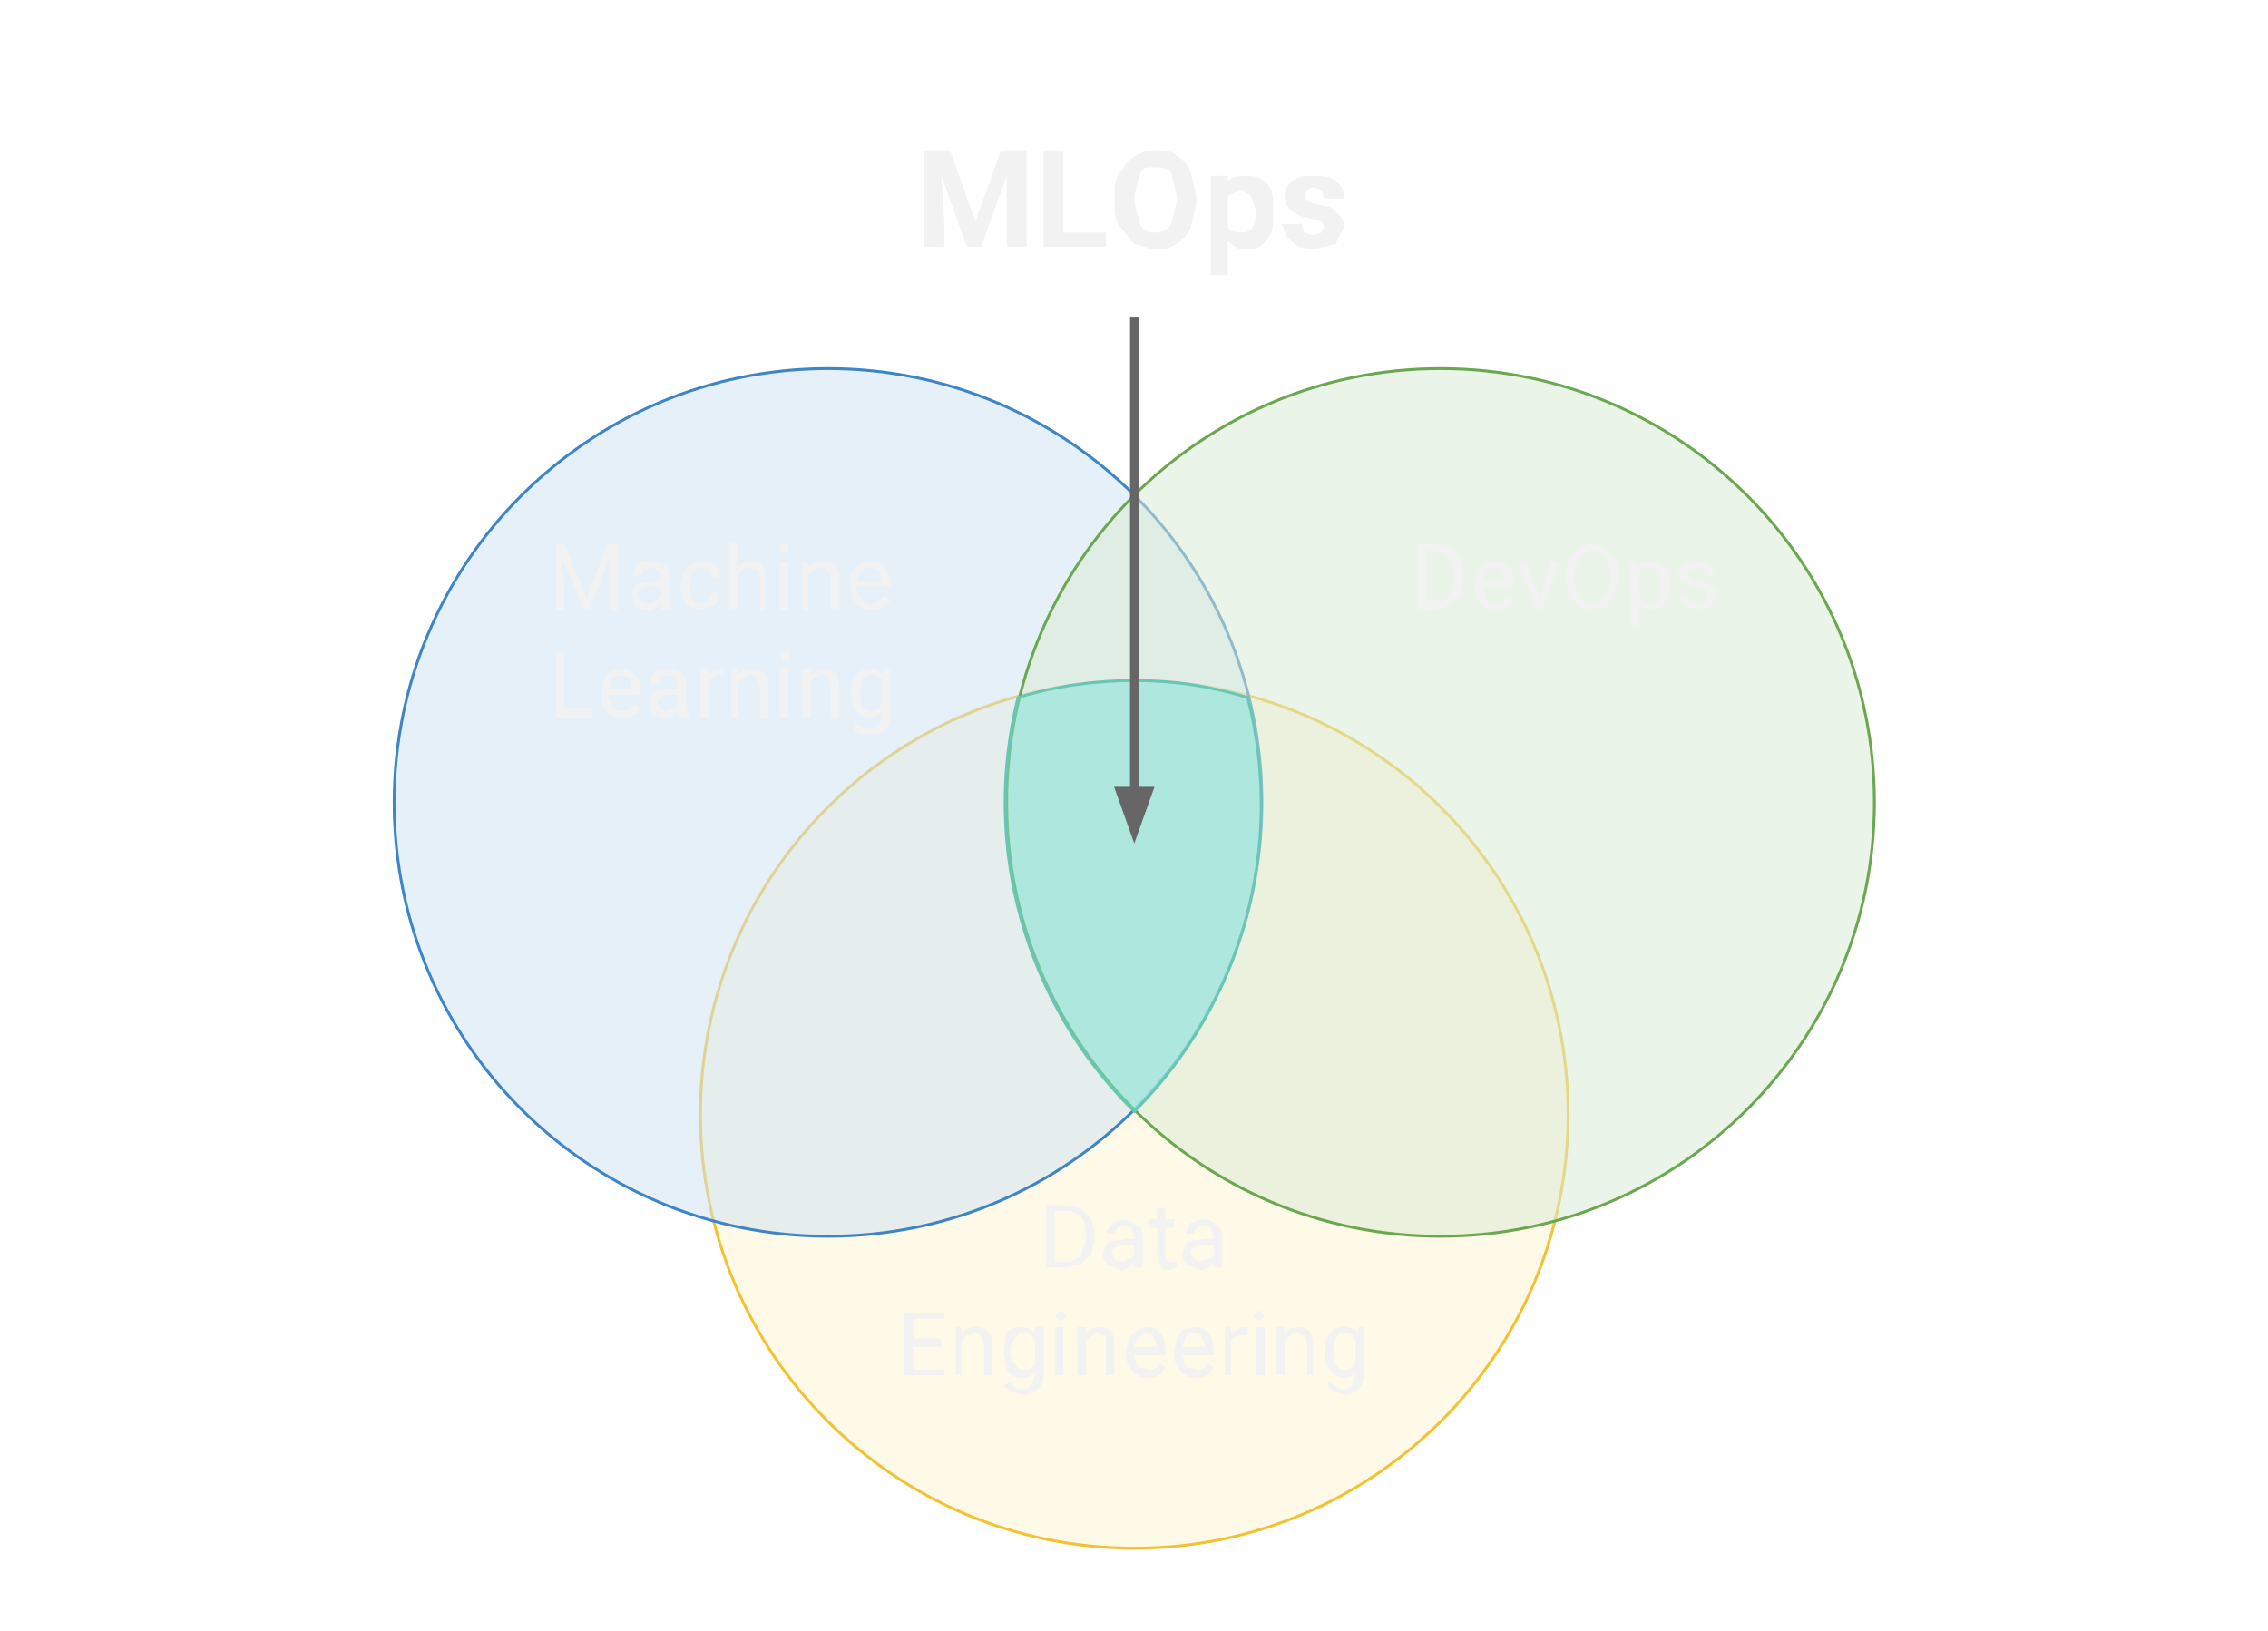
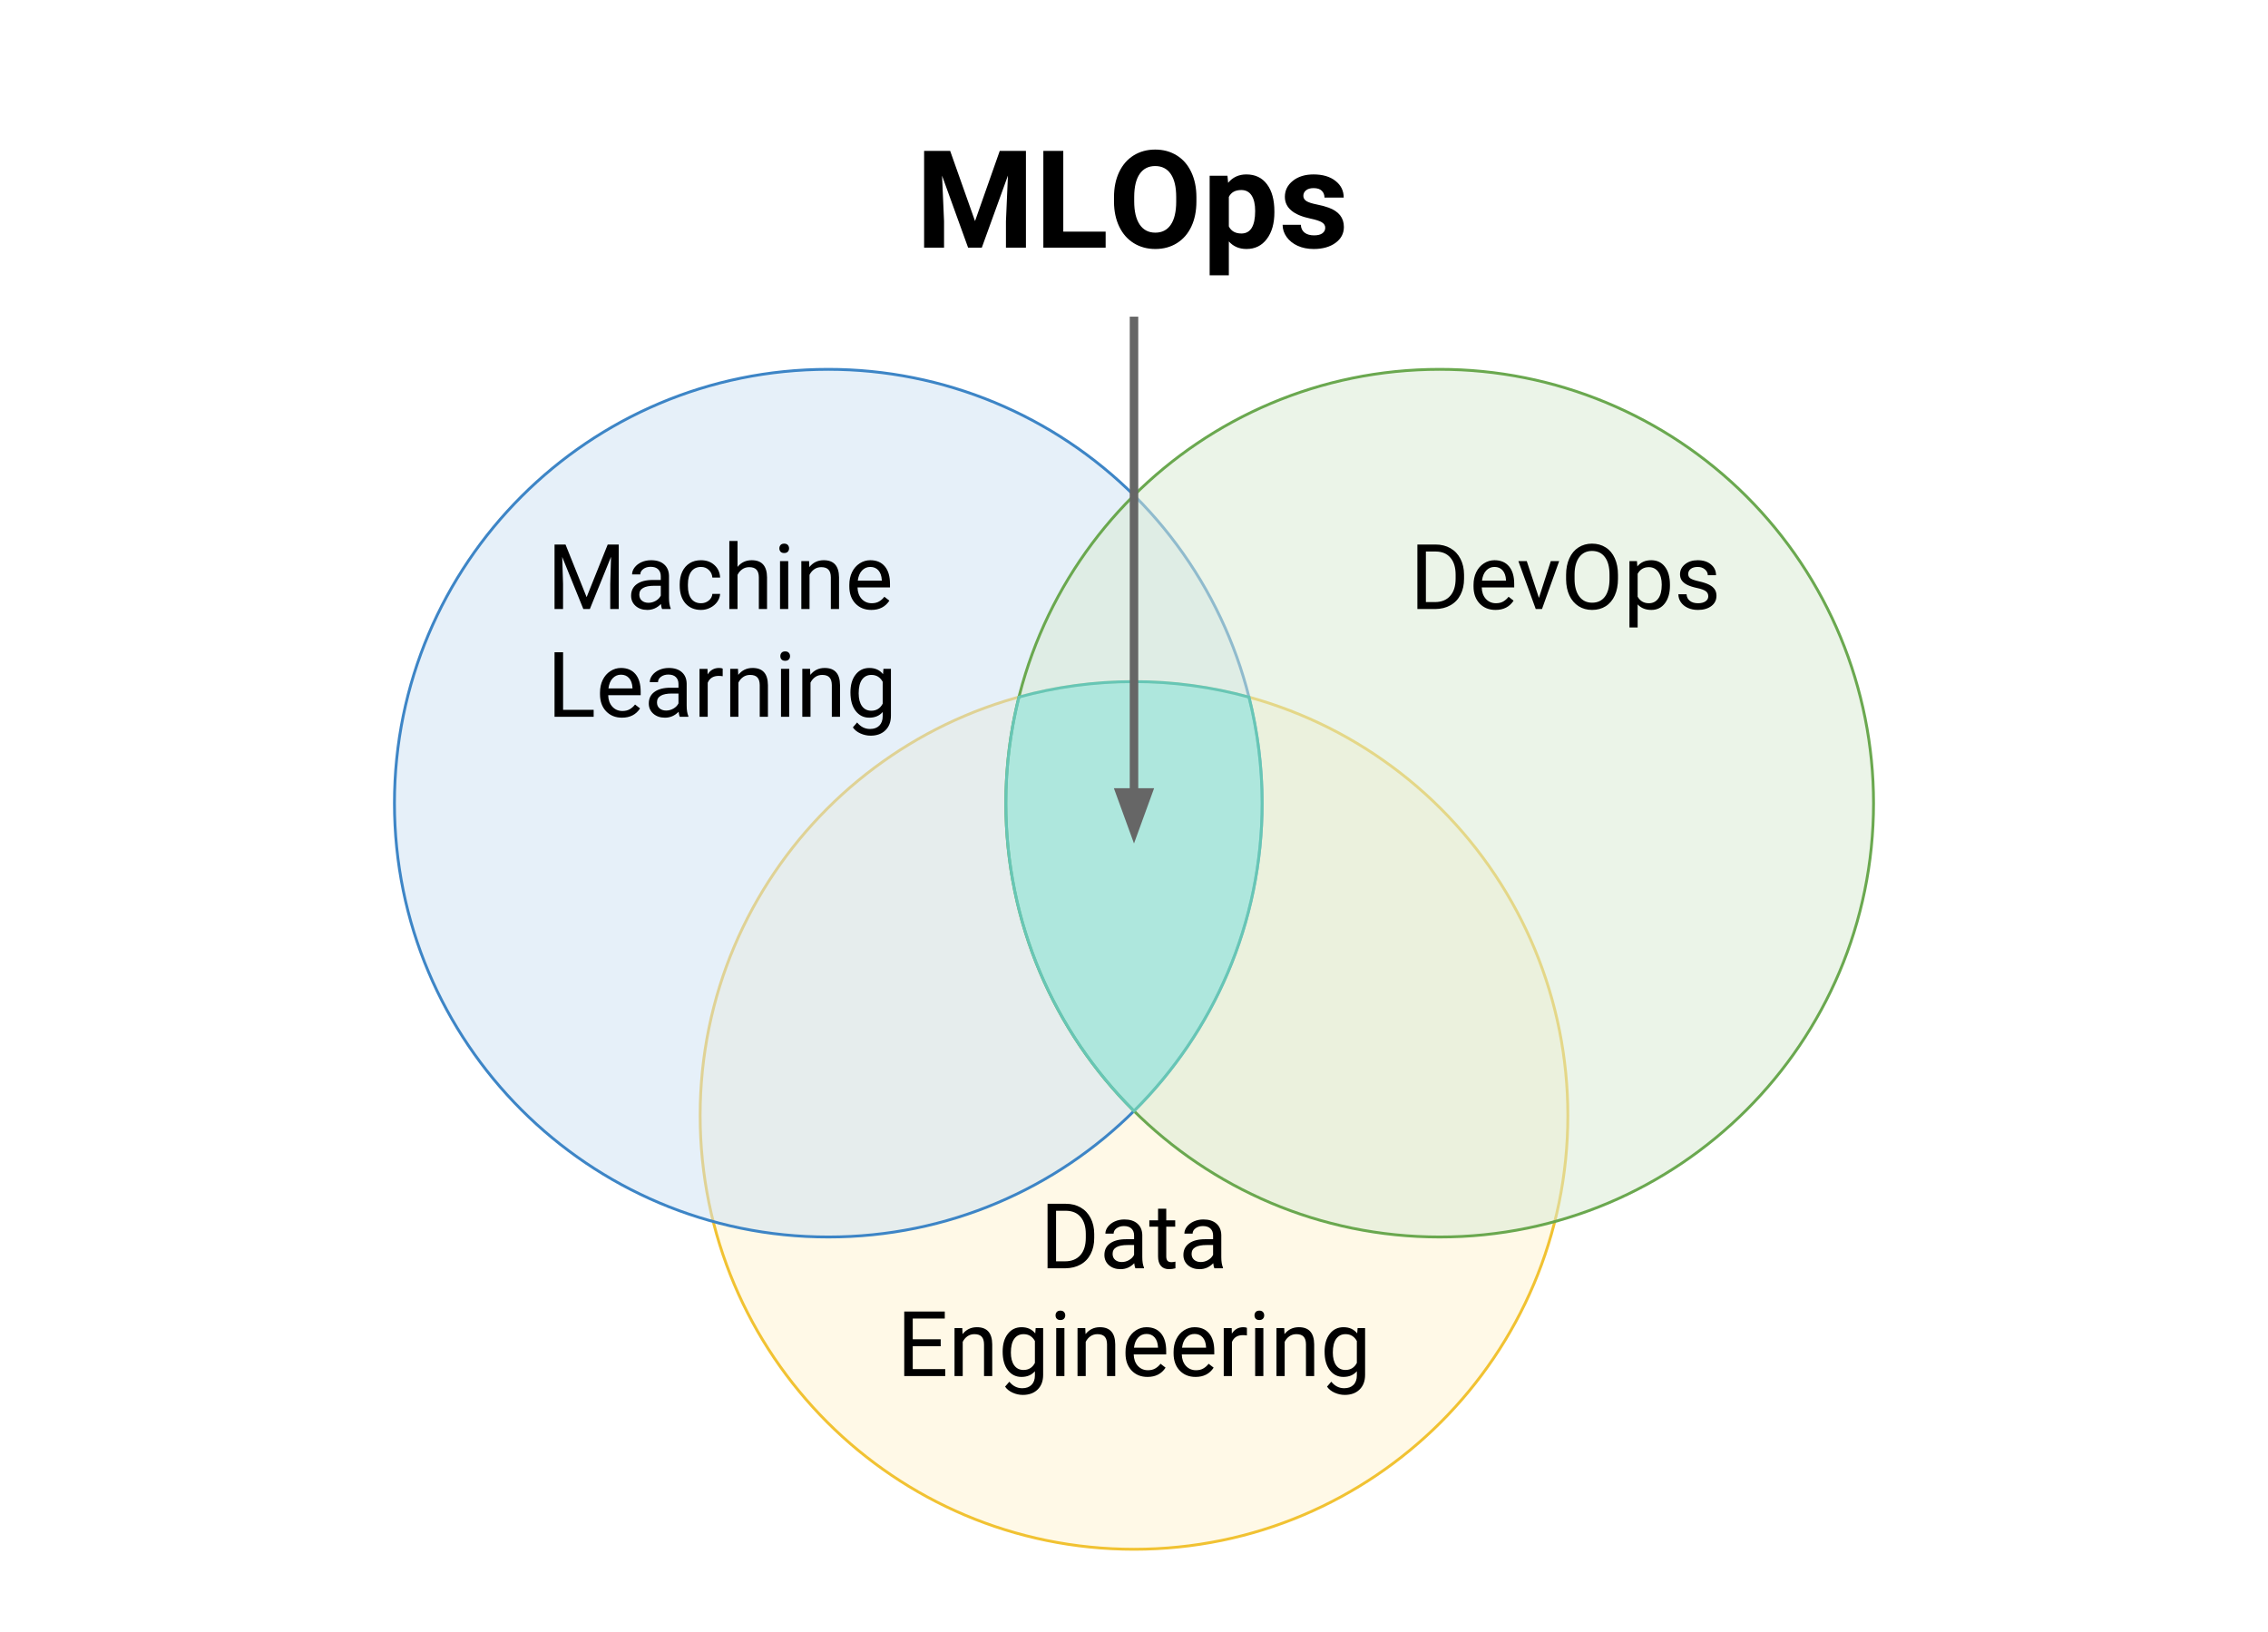
- <svg xmlns="http://www.w3.org/2000/svg" fill="none" stroke-linecap="square" stroke-miterlimit="10" viewBox="0 0 799.8 575.2">
-   <path fill="none" d="M0 0h800v575H0Z" style="fill:#000;fill-opacity:0;fill-rule:evenodd" />
-   <path d="M247 393a153 153 0 1 1 306 0 153 153 0 1 1-306 0z" style="fill:#fff2cc;fill-opacity:.475;fill-rule:evenodd" />
-   <path d="M247 393a153 153 0 1 1 306 0 153 153 0 1 1-306 0z" style="fill-rule:evenodd;stroke:#f1c232;stroke-width:1;stroke-linecap:butt;stroke-linejoin:round" />
-   <path d="M369 447v-22h7l5 1 4 4 1 5v2l-1 5-4 4-5 1zm3-20v18h4q3 0 5-2l2-6v-2q0-4-2-6t-5-2zm28 20v-2q-2 3-5 3l-4-2q-2-1-2-3 0-3 2-5l6-1h3v-1l-1-3-3-1-2 1-1 2h-3l1-2 2-2 4-1 4 2q2 1 2 4v11zm-4-2 2-1 2-1v-4h-2q-6 0-6 3l1 2 3 1zm15-19v4h3v3h-3v10l1 2h3v2l-3 1q-2 0-3-2l-1-3v-10h-3v-3h3v-4zm17 21v-2q-2 3-5 3l-4-2q-2-1-2-3 0-3 2-5l6-1h3v-1l-1-3-3-1-2 1-1 2h-3l1-2q0-2 2-2l3-1q3 0 5 2 2 1 2 4v11zm-5-2 3-1 2-1v-4h-2q-6 0-6 3l1 2 2 1zM332 475h-10v8h11v2h-14v-22h14v2h-11v7h10zm7-7v2q2-2 5-2 6 0 6 6v11h-3v-11l-1-3-2-1-3 1-2 2v12h-2v-17zm15 9 1-7q2-2 5-2t5 2v-2h3v17q0 3-2 5t-5 2l-4-1-3-2 2-2q2 3 4 3 3 0 4-2l1-3v-1q-2 2-5 2t-5-3l-1-6zm2 0q0 3 2 4 1 2 3 2 3 0 4-2v-8q-1-3-4-3-2 0-3 2-2 2-2 5zm19 8h-3v-17h3zm-3-21 1-1 1-1 1 1 1 1-1 1-1 1-1-1-1-1zm11 4v2q2-2 5-2 5 0 5 6v11h-3v-14l-3-1-2 1-2 2v12h-3v-17zm22 18q-4 0-6-3-2-2-2-6l1-5 3-3 3-1q4 0 5 2 2 2 2 6v2h-11l1 4 4 1h2l2-2 2 1q-2 4-6 4zm-1-16-3 2-1 3h8l-1-3q-1-2-3-2zm18 16q-4 0-6-3-2-2-2-6l1-5 2-3 4-1q4 0 5 2 2 2 2 6v2h-11l1 4 4 1h2l2-2 2 1q-2 4-6 4zm-1-16q-2 0-3 2l-1 3h8l-1-3q-1-2-3-2zm19 1h-2q-3 0-4 2v12h-2v-17h2v2l4-2h2zm6 14h-3v-17h3zm-4-21 1-1 1-1 1 1 1 1-1 1-1 1-1-1-1-1zm11 4v2q2-2 5-2 5 0 5 6v11h-2v-11l-1-3-3-1-2 1-2 2v12h-3v-17zm14 9q0-4 2-7 2-2 5-2t5 2v-2h2v17q0 3-2 5t-5 2l-3-1-3-2 1-2q2 3 5 3 2 0 3-2l1-3v-1q-1 2-4 2t-5-3q-2-2-2-6zm3 0 1 4q1 2 3 2 3 0 4-2v-8q-1-3-4-3-2 0-3 2l-1 5z" style="fill:#f2f2f2;fill-rule:nonzero" />
-   <path d="M139 283a153 153 0 1 1 306 0 153 153 0 1 1-306 0z" style="fill:#cfe2f3;fill-opacity:.514;fill-rule:evenodd" />
-   <path d="M139 283a153 153 0 1 1 306 0 153 153 0 1 1-306 0z" style="fill-rule:evenodd;stroke:#3d85c6;stroke-width:1;stroke-linecap:butt;stroke-linejoin:round" />
-   <path d="m199 192 8 19 7-19h4v23h-3v-19l-7 19h-2l-8-19 1 10v9h-3v-23zm34 23v-2q-2 2-5 2l-4-1-1-4q0-3 2-4l5-1h3v-2l-1-2-3-1-2 1-1 2h-3l1-3 2-2h4l4 1q2 1 2 4v8l1 4zm-4-2 2-1 2-2v-3h-2q-6 0-6 3l1 2 3 1zm18 0 3-1 1-3h3l-1 3q-1 2-3 2l-3 1q-3 0-5-2-2-3-2-7l1-4 2-3 4-1 5 1q2 2 2 5h-3l-1-3-3-1q-2 0-3 2l-1 4v1l1 4q1 2 3 2zm13-13q2-2 5-2 5 0 5 6v11h-2v-11l-1-3-3-1-2 1-2 2v12h-3v-24h3zm18 15h-3v-17h3zm-3-22v-1h3v3h-3v-2zm10 5v2q2-2 5-2 6 0 6 6v11h-3v-11l-1-3-2-1-3 1-2 2v12h-2v-17zm22 17q-3 0-5-2t-2-6v-5l3-3 4-1q3 0 5 2t2 6v1h-12q0 3 2 4 1 2 3 2l3-1 2-2 2 2q-2 3-7 3zm0-15-3 1-2 4h9l-1-4-3-1zM199 250h10v3h-13v-23h3zm20 3q-3 0-5-2t-2-6v-1l1-4 2-3 4-1q3 0 5 2t2 6v1h-12l2 4q1 2 3 2l3-1 2-2 2 2q-2 3-7 3zm0-15-3 1-1 4h8l-1-4-3-1zm21 15-1-2q-2 2-5 2l-4-1-1-4q0-3 2-4l5-1h3v-2l-1-2-2-1-3 1-1 2h-3l1-3 2-2h4l4 1q2 1 2 4v8l1 4zm-5-2 2-1 2-2v-3h-2q-5 0-5 3l1 2 2 1zm20-13h-2q-2 0-3 3v12h-3v-17h2l1 2q1-2 4-2h1zm5-2v2q2-2 5-2 6 0 6 6v11h-3v-11l-1-3-2-1-3 1-2 2v12h-2v-17zm18 17h-3v-17h3zm-3-22 1-1h2l1 1-1 2h-2l-1-2zm11 5v2q2-2 5-2 5 0 5 6v11h-3v-11l-1-3-2-1-3 1-1 2v12h-3v-17zm14 8q0-4 2-6t5-2q3 0 4 2l1-2h2v16q0 4-2 6l-5 1h-4l-2-2 1-2q2 2 5 2l3-1 1-3v-2q-1 2-4 2t-5-2q-2-3-2-7zm3 1 1 4q1 2 3 2 3 0 4-3v-8q-1-2-4-2-2 0-3 2l-1 5z" style="fill:#f2f2f2;fill-rule:nonzero" />
-   <path d="M355 283a153 153 0 1 1 306 0 153 153 0 1 1-306 0z" style="fill:#d9ead3;fill-opacity:.531;fill-rule:evenodd" />
-   <path d="M355 283a153 153 0 1 1 306 0 153 153 0 1 1-306 0z" style="fill-rule:evenodd;stroke:#6aa84f;stroke-width:1;stroke-linecap:butt;stroke-linejoin:round" />
-   <path d="M500 215v-23h6l6 1 3 4 1 6v1l-1 6-4 3q-2 2-5 2zm3-21v18h3q3 0 5-2t2-6v-1q0-4-2-6-1-2-5-3zm24 21q-3 0-5-2t-2-6v-1l1-4 2-3 4-1q3 0 5 2t2 6v1h-11l1 4q1 2 4 2l2-1 2-2 2 2q-2 3-7 3zm0-15-3 1-1 4h8l-1-4-3-1zm16 11 4-13h3l-6 17h-2l-7-17h3zm28-7-2 6-3 4-5 1-4-1-4-4-1-6v-1l1-6 4-4 4-1 5 1 3 4q2 2 2 6zm-3-1q0-4-2-7-2-2-5-2l-4 2-2 6v2q0 4 2 6 2 3 4 3 3 0 5-3 2-2 2-6zm21 4-2 6q-2 2-5 2t-4-2v8h-3v-23h2v2q2-2 5-2t5 2q2 2 2 6zm-3-1-1-4q-1-2-4-2-2 0-3 2v8q1 3 3 3 3 0 4-2l1-5zm16 4v-2l-4-1-3-1-2-1-1-2q0-3 2-4l5-1 4 1 2 4h-3l-1-2-2-1-3 1-1 1 1 2 3 1 4 1 2 2v2l-2 4-4 1-4-1-2-2-1-2h3l1 2 3 1 2-1 1-2z" style="fill:#f2f2f2;fill-rule:nonzero" />
-   <path fill="none" d="M215 29h370v83H215Z" style="fill:#000;fill-opacity:0;fill-rule:evenodd" />
-   <path d="m335 53 9 25 9-25h9v34h-7V62l-9 25h-5l-9-25 1 16v9h-7V53zm40 29h15v5h-22V53h7zm47-11-2 9a13 13 0 0 1-13 8l-7-2-5-6c-2-3-2-5-2-9v-1c0-4 0-7 2-9a14 14 0 0 1 12-8c3 0 6 0 8 2 2 1 4 3 5 6l2 9zm-7-2-2-8c-1-2-3-2-6-2-2 0-4 0-5 2l-2 8v2l2 8c1 2 3 3 5 3 3 0 5-1 6-3l2-8zm34 6c0 4 0 7-2 9-2 3-4 4-7 4s-5-1-7-3v12h-6V62h6v2c2-2 4-2 7-2s5 1 7 3 2 5 2 10zm-6-1-2-5-3-2-5 2v11c1 2 3 2 5 2 3 0 5-2 5-8zm24 6-1-2-4-1c-6-1-9-4-9-8 0-2 1-4 3-5 2-2 4-2 7-2s6 0 8 2c2 1 3 3 3 6h-7l-1-3-3-1-2 1-1 2 1 2 3 1 5 1c3 2 5 4 5 7l-3 6-8 2-5-1-4-3-2-5h7l1 3 3 1 3-1 1-2z" style="fill:#f2f2f2;fill-rule:nonzero" />
-   <path fill="none" d="M400 112v185" style="fill:#000;fill-opacity:0;fill-rule:evenodd" />
-   <path d="M400 240c-14 0-28 2-41 6a153 153 0 0 0 41 146 153 153 0 0 0 40-146c-13-4-26-6-40-6z" style="fill:#79e1d9;fill-opacity:.475;fill-rule:evenodd;stroke:#67c6b5;stroke-opacity:1" />
-   <path d="M400 112v167" style="fill-rule:evenodd;stroke:#666;stroke-width:3;stroke-linecap:butt;stroke-linejoin:round" />
-   <path d="m395 279 5 14 5-14z" style="fill:#666;fill-rule:evenodd;stroke:#666;stroke-width:3;stroke-linecap:butt" />
+ <svg xmlns="http://www.w3.org/2000/svg" version="1.1" viewBox="0.0 0.0 799.79 575.213" fill="none" stroke="none" stroke-linecap="square" stroke-miterlimit="10" id="svg4613">
+   <defs id="defs4617" />
+   <clipPath id="p.0">
+     <path d="m0 0l799.79 0l0 575.213l-799.79 0l0 -575.213z" clip-rule="nonzero" id="path4572" />
+   </clipPath>
+   <path style="fill:#000000;fill-opacity:0;fill-rule:evenodd" id="path4575" d="M 0,0 H 799.79 V 575.213 H 0 Z" />
+   <path style="fill:#fff2cc;fill-opacity:0.475;fill-rule:evenodd" id="path4579" d="m 246.903,393.361 v 0 c 0,-84.495 68.497,-152.992 152.992,-152.992 v 0 c 40.576,0 79.49,16.119 108.182,44.81 28.692,28.692 44.81,67.606 44.81,108.182 v 0 c 0,84.495 -68.497,152.992 -152.992,152.992 v 0 c -84.495,0 -152.992,-68.497 -152.992,-152.992 z" />
+   <path style="fill-rule:evenodd;stroke:#f1c232;stroke-width:1;stroke-linecap:butt;stroke-linejoin:round" id="path4581" d="m 246.903,393.361 v 0 c 0,-84.495 68.497,-152.992 152.992,-152.992 v 0 c 40.576,0 79.49,16.119 108.182,44.81 28.692,28.692 44.81,67.606 44.81,108.182 v 0 c 0,84.495 -68.497,152.992 -152.992,152.992 v 0 c -84.495,0 -152.992,-68.497 -152.992,-152.992 z" />
+   <path style="fill:#000000;fill-rule:nonzero" id="path4583" d="m 369.411,447.263 v -22.75 h 6.422 q 2.969,0 5.25,1.312 2.281,1.312 3.516,3.734 1.25,2.422 1.266,5.562 v 1.453 q 0,3.219 -1.25,5.641 -1.234,2.422 -3.547,3.719 -2.297,1.297 -5.359,1.328 z m 3,-20.281 v 17.828 h 3.156 q 3.469,0 5.391,-2.156 1.938,-2.156 1.938,-6.141 v -1.328 q 0,-3.875 -1.828,-6.016 -1.812,-2.156 -5.156,-2.188 z m 27.969,20.281 q -0.25,-0.5 -0.406,-1.781 -2.016,2.094 -4.812,2.094 -2.5,0 -4.109,-1.406 -1.594,-1.422 -1.594,-3.594 0,-2.641 2,-4.094 2.016,-1.469 5.656,-1.469 h 2.812 v -1.328 q 0,-1.516 -0.906,-2.406 -0.906,-0.906 -2.672,-0.906 -1.547,0 -2.594,0.781 -1.047,0.781 -1.047,1.891 h -2.906 q 0,-1.266 0.891,-2.438 0.906,-1.188 2.438,-1.875 1.547,-0.688 3.391,-0.688 2.922,0 4.578,1.469 1.656,1.453 1.719,4.016 v 7.781 q 0,2.328 0.594,3.703 v 0.25 z m -4.797,-2.203 q 1.359,0 2.578,-0.703 1.219,-0.703 1.766,-1.828 v -3.469 h -2.266 q -5.312,0 -5.312,3.109 0,1.359 0.906,2.125 0.906,0.766 2.328,0.766 z m 15.688,-18.797 v 4.094 h 3.156 v 2.234 h -3.156 v 10.484 q 0,1.016 0.422,1.531 0.422,0.5 1.438,0.5 0.5,0 1.375,-0.188 v 2.344 q -1.141,0.312 -2.219,0.312 -1.938,0 -2.922,-1.172 -0.984,-1.172 -0.984,-3.328 v -10.484 h -3.078 v -2.234 h 3.078 v -4.094 z m 16.969,21 q -0.25,-0.5 -0.406,-1.781 -2.016,2.094 -4.812,2.094 -2.5,0 -4.109,-1.406 -1.594,-1.422 -1.594,-3.594 0,-2.641 2,-4.094 2.016,-1.469 5.656,-1.469 h 2.812 v -1.328 q 0,-1.516 -0.906,-2.406 -0.906,-0.906 -2.672,-0.906 -1.547,0 -2.594,0.781 -1.047,0.781 -1.047,1.891 h -2.906 q 0,-1.266 0.891,-2.438 0.906,-1.188 2.438,-1.875 1.547,-0.688 3.391,-0.688 2.922,0 4.578,1.469 1.656,1.453 1.719,4.016 v 7.781 q 0,2.328 0.594,3.703 v 0.25 z m -4.797,-2.203 q 1.359,0 2.578,-0.703 1.219,-0.703 1.766,-1.828 v -3.469 h -2.266 q -5.312,0 -5.312,3.109 0,1.359 0.906,2.125 0.906,0.766 2.328,0.766 z" />
+   <path style="fill:#000000;fill-rule:nonzero" id="path4585" d="m 331.731,474.747 h -9.859 v 8.062 h 11.453 v 2.453 h -14.453 v -22.75 h 14.297 v 2.469 h -11.297 v 7.312 h 9.859 z m 7.609,-6.391 0.094,2.125 q 1.938,-2.438 5.062,-2.438 5.359,0 5.406,6.047 v 11.172 h -2.891 v -11.188 q -0.016,-1.828 -0.844,-2.703 -0.812,-0.875 -2.547,-0.875 -1.406,0 -2.469,0.75 -1.062,0.75 -1.656,1.969 v 12.047 h -2.891 v -16.906 z m 14.234,8.312 q 0,-3.953 1.828,-6.281 1.828,-2.344 4.844,-2.344 3.094,0 4.828,2.188 l 0.141,-1.875 h 2.641 v 16.5 q 0,3.281 -1.953,5.172 -1.938,1.891 -5.219,1.891 -1.828,0 -3.578,-0.781 -1.75,-0.781 -2.672,-2.141 l 1.5,-1.734 q 1.859,2.297 4.547,2.297 2.109,0 3.281,-1.188 1.188,-1.188 1.188,-3.344 v -1.453 q -1.734,2 -4.734,2 -2.969,0 -4.812,-2.391 -1.828,-2.391 -1.828,-6.516 z m 2.906,0.328 q 0,2.859 1.172,4.5 1.172,1.625 3.281,1.625 2.734,0 4.016,-2.484 v -7.719 q -1.328,-2.422 -3.984,-2.422 -2.109,0 -3.297,1.641 -1.188,1.641 -1.188,4.859 z m 18.875,8.266 h -2.891 v -16.906 h 2.891 z m -3.125,-21.391 q 0,-0.703 0.422,-1.188 0.438,-0.484 1.281,-0.484 0.844,0 1.281,0.484 0.438,0.484 0.438,1.188 0,0.703 -0.438,1.172 -0.438,0.469 -1.281,0.469 -0.844,0 -1.281,-0.469 -0.422,-0.469 -0.422,-1.172 z m 10.484,4.484 0.094,2.125 q 1.938,-2.438 5.062,-2.438 5.359,0 5.406,6.047 v 11.172 h -2.891 v -11.188 q -0.016,-1.828 -0.844,-2.703 -0.812,-0.875 -2.547,-0.875 -1.406,0 -2.469,0.75 -1.062,0.75 -1.656,1.969 v 12.047 h -2.891 v -16.906 z m 21.938,17.219 q -3.438,0 -5.594,-2.25 -2.156,-2.266 -2.156,-6.047 v -0.531 q 0,-2.516 0.953,-4.484 0.969,-1.984 2.688,-3.094 1.734,-1.125 3.75,-1.125 3.297,0 5.125,2.172 1.828,2.172 1.828,6.219 v 1.203 h -11.453 q 0.062,2.5 1.453,4.047 1.406,1.531 3.562,1.531 1.531,0 2.594,-0.625 1.062,-0.625 1.859,-1.656 l 1.766,1.375 q -2.125,3.266 -6.375,3.266 z m -0.359,-15.156 q -1.75,0 -2.938,1.281 -1.188,1.266 -1.469,3.562 h 8.469 v -0.219 q -0.125,-2.203 -1.188,-3.406 -1.062,-1.219 -2.875,-1.219 z m 17.312,15.156 q -3.438,0 -5.594,-2.25 -2.156,-2.266 -2.156,-6.047 v -0.531 q 0,-2.516 0.953,-4.484 0.969,-1.984 2.688,-3.094 1.734,-1.125 3.75,-1.125 3.297,0 5.125,2.172 1.828,2.172 1.828,6.219 v 1.203 h -11.453 q 0.062,2.5 1.453,4.047 1.406,1.531 3.562,1.531 1.531,0 2.594,-0.625 1.062,-0.625 1.859,-1.656 l 1.766,1.375 q -2.125,3.266 -6.375,3.266 z m -0.359,-15.156 q -1.75,0 -2.938,1.281 -1.188,1.266 -1.469,3.562 h 8.469 v -0.219 q -0.125,-2.203 -1.188,-3.406 -1.062,-1.219 -2.875,-1.219 z m 18.469,0.531 q -0.656,-0.109 -1.422,-0.109 -2.844,0 -3.859,2.422 v 12 h -2.891 v -16.906 h 2.812 l 0.047,1.953 q 1.422,-2.266 4.031,-2.266 0.844,0 1.281,0.219 z m 5.797,14.312 h -2.891 v -16.906 h 2.891 z m -3.125,-21.391 q 0,-0.703 0.422,-1.188 0.438,-0.484 1.281,-0.484 0.844,0 1.281,0.484 0.438,0.484 0.438,1.188 0,0.703 -0.438,1.172 -0.438,0.469 -1.281,0.469 -0.844,0 -1.281,-0.469 -0.422,-0.469 -0.422,-1.172 z m 10.484,4.484 0.094,2.125 q 1.938,-2.438 5.062,-2.438 5.359,0 5.406,6.047 v 11.172 h -2.891 v -11.188 q -0.016,-1.828 -0.844,-2.703 -0.812,-0.875 -2.547,-0.875 -1.406,0 -2.469,0.75 -1.062,0.75 -1.656,1.969 v 12.047 h -2.891 v -16.906 z m 14.234,8.312 q 0,-3.953 1.828,-6.281 1.828,-2.344 4.844,-2.344 3.094,0 4.828,2.188 l 0.141,-1.875 h 2.641 v 16.5 q 0,3.281 -1.953,5.172 -1.938,1.891 -5.219,1.891 -1.828,0 -3.578,-0.781 -1.75,-0.781 -2.672,-2.141 l 1.5,-1.734 q 1.859,2.297 4.547,2.297 2.109,0 3.281,-1.188 1.188,-1.188 1.188,-3.344 v -1.453 q -1.734,2 -4.734,2 -2.969,0 -4.812,-2.391 -1.828,-2.391 -1.828,-6.516 z m 2.906,0.328 q 0,2.859 1.172,4.5 1.172,1.625 3.281,1.625 2.734,0 4.016,-2.484 v -7.719 q -1.328,-2.422 -3.984,-2.422 -2.109,0 -3.297,1.641 -1.188,1.641 -1.188,4.859 z" />
+   <path style="fill:#cfe2f3;fill-opacity:0.514;fill-rule:evenodd" id="path4587" d="m 139.102,283.24 v 0 c 0,-84.495 68.497,-152.992 152.992,-152.992 v 0 c 40.576,0 79.49,16.119 108.182,44.81 28.692,28.692 44.81,67.606 44.81,108.182 v 0 c 0,84.495 -68.497,152.992 -152.992,152.992 v 0 c -84.495,0 -152.992,-68.497 -152.992,-152.992 z" />
+   <path style="fill-rule:evenodd;stroke:#3d85c6;stroke-width:1;stroke-linecap:butt;stroke-linejoin:round" id="path4589" d="m 139.102,283.24 v 0 c 0,-84.495 68.497,-152.992 152.992,-152.992 v 0 c 40.576,0 79.49,16.119 108.182,44.81 28.692,28.692 44.81,67.606 44.81,108.182 v 0 c 0,84.495 -68.497,152.992 -152.992,152.992 v 0 c -84.495,0 -152.992,-68.497 -152.992,-152.992 z" />
+   <path style="fill:#000000;fill-rule:nonzero" id="path4591" d="m 199.428,192.028 7.438,18.562 7.438,-18.562 h 3.891 v 22.75 h -3 V 205.919 l 0.281,-9.562 -7.469,18.422 h -2.297 l -7.453,-18.375 0.297,9.516 v 8.859 h -3 v -22.75 z m 34.047,22.75 q -0.25,-0.5 -0.406,-1.781 -2.016,2.094 -4.812,2.094 -2.5,0 -4.109,-1.406 -1.594,-1.422 -1.594,-3.594 0,-2.641 2,-4.094 2.016,-1.469 5.656,-1.469 h 2.812 v -1.328 q 0,-1.516 -0.906,-2.406 -0.906,-0.906 -2.672,-0.906 -1.547,0 -2.594,0.781 -1.047,0.781 -1.047,1.891 h -2.906 q 0,-1.266 0.891,-2.438 0.906,-1.188 2.438,-1.875 1.547,-0.688 3.391,-0.688 2.922,0 4.578,1.469 1.656,1.453 1.719,4.016 v 7.781 q 0,2.328 0.594,3.703 v 0.25 z m -4.797,-2.203 q 1.359,0 2.578,-0.703 1.219,-0.703 1.766,-1.828 v -3.469 h -2.266 q -5.312,0 -5.312,3.109 0,1.359 0.906,2.125 0.906,0.766 2.328,0.766 z m 18.547,0.156 q 1.547,0 2.703,-0.938 1.156,-0.938 1.281,-2.344 h 2.734 q -0.078,1.453 -1,2.766 -0.922,1.312 -2.469,2.094 -1.531,0.781 -3.25,0.781 -3.453,0 -5.5,-2.297 -2.031,-2.312 -2.031,-6.312 v -0.484 q 0,-2.469 0.906,-4.391 0.906,-1.922 2.594,-2.984 1.703,-1.062 4.016,-1.062 2.844,0 4.719,1.703 1.891,1.703 2.016,4.422 h -2.734 q -0.125,-1.641 -1.25,-2.688 -1.109,-1.062 -2.75,-1.062 -2.203,0 -3.422,1.594 -1.203,1.578 -1.203,4.578 v 0.547 q 0,2.922 1.203,4.5 1.203,1.578 3.438,1.578 z m 12.859,-12.812 q 1.922,-2.359 5,-2.359 5.359,0 5.406,6.047 v 11.172 h -2.891 v -11.188 q -0.016,-1.828 -0.844,-2.703 -0.812,-0.875 -2.547,-0.875 -1.406,0 -2.469,0.75 -1.062,0.75 -1.656,1.969 v 12.047 h -2.891 v -24 h 2.891 z m 17.875,14.859 h -2.891 v -16.906 h 2.891 z m -3.125,-21.391 q 0,-0.703 0.422,-1.188 0.438,-0.484 1.281,-0.484 0.844,0 1.281,0.484 0.438,0.484 0.438,1.188 0,0.703 -0.438,1.172 -0.438,0.469 -1.281,0.469 -0.844,0 -1.281,-0.469 -0.422,-0.469 -0.422,-1.172 z m 10.484,4.484 0.094,2.125 q 1.938,-2.438 5.062,-2.438 5.359,0 5.406,6.047 v 11.172 h -2.891 v -11.188 q -0.016,-1.828 -0.844,-2.703 -0.812,-0.875 -2.547,-0.875 -1.406,0 -2.469,0.75 -1.062,0.75 -1.656,1.969 v 12.047 h -2.891 v -16.906 z m 21.938,17.219 q -3.438,0 -5.594,-2.25 -2.156,-2.266 -2.156,-6.047 v -0.531 q 0,-2.516 0.953,-4.484 0.969,-1.984 2.688,-3.094 1.734,-1.125 3.75,-1.125 3.297,0 5.125,2.172 1.828,2.172 1.828,6.219 v 1.203 h -11.453 q 0.062,2.5 1.453,4.047 1.406,1.531 3.562,1.531 1.531,0 2.594,-0.625 1.062,-0.625 1.859,-1.656 l 1.766,1.375 q -2.125,3.266 -6.375,3.266 z m -0.359,-15.156 q -1.75,0 -2.938,1.281 -1.188,1.266 -1.469,3.562 h 8.469 v -0.219 q -0.125,-2.203 -1.188,-3.406 -1.062,-1.219 -2.875,-1.219 z" />
+   <path style="fill:#000000;fill-rule:nonzero" id="path4593" d="m 198.569,250.325 h 10.781 v 2.453 h -13.797 v -22.75 h 3.016 z m 20.766,2.766 q -3.438,0 -5.594,-2.25 -2.156,-2.266 -2.156,-6.047 v -0.531 q 0,-2.516 0.953,-4.484 0.969,-1.984 2.688,-3.094 1.734,-1.125 3.75,-1.125 3.297,0 5.125,2.172 1.828,2.172 1.828,6.219 v 1.203 h -11.453 q 0.062,2.5 1.453,4.047 1.406,1.531 3.562,1.531 1.531,0 2.594,-0.625 1.062,-0.625 1.859,-1.656 l 1.766,1.375 q -2.125,3.266 -6.375,3.266 z m -0.359,-15.156 q -1.75,0 -2.938,1.281 -1.188,1.266 -1.469,3.562 h 8.469 v -0.219 q -0.125,-2.203 -1.188,-3.406 -1.062,-1.219 -2.875,-1.219 z m 20.734,14.844 q -0.25,-0.5 -0.406,-1.781 -2.016,2.094 -4.812,2.094 -2.5,0 -4.109,-1.406 -1.594,-1.422 -1.594,-3.594 0,-2.641 2,-4.094 2.016,-1.469 5.656,-1.469 h 2.812 v -1.328 q 0,-1.516 -0.906,-2.406 -0.906,-0.906 -2.672,-0.906 -1.547,0 -2.594,0.781 -1.047,0.781 -1.047,1.891 h -2.906 q 0,-1.266 0.891,-2.438 0.906,-1.188 2.438,-1.875 1.547,-0.688 3.391,-0.688 2.922,0 4.578,1.469 1.656,1.453 1.719,4.016 v 7.781 q 0,2.328 0.594,3.703 v 0.25 z m -4.797,-2.203 q 1.359,0 2.578,-0.703 1.219,-0.703 1.766,-1.828 v -3.469 h -2.266 q -5.312,0 -5.312,3.109 0,1.359 0.906,2.125 0.906,0.766 2.328,0.766 z m 19.938,-12.109 q -0.656,-0.109 -1.422,-0.109 -2.844,0 -3.859,2.422 v 12 h -2.891 v -16.906 h 2.812 l 0.047,1.953 q 1.422,-2.266 4.031,-2.266 0.844,0 1.281,0.219 z m 5.391,-2.594 0.094,2.125 q 1.938,-2.438 5.062,-2.438 5.359,0 5.406,6.047 v 11.172 h -2.891 v -11.188 q -0.016,-1.828 -0.844,-2.703 -0.812,-0.875 -2.547,-0.875 -1.406,0 -2.469,0.75 -1.062,0.75 -1.656,1.969 v 12.047 h -2.891 v -16.906 z m 18.062,16.906 h -2.891 v -16.906 h 2.891 z m -3.125,-21.391 q 0,-0.703 0.422,-1.188 0.438,-0.484 1.281,-0.484 0.844,0 1.281,0.484 0.438,0.484 0.438,1.188 0,0.703 -0.438,1.172 -0.438,0.469 -1.281,0.469 -0.844,0 -1.281,-0.469 -0.422,-0.469 -0.422,-1.172 z m 10.484,4.484 0.094,2.125 q 1.938,-2.438 5.062,-2.438 5.359,0 5.406,6.047 v 11.172 h -2.891 v -11.188 q -0.016,-1.828 -0.844,-2.703 -0.812,-0.875 -2.547,-0.875 -1.406,0 -2.469,0.75 -1.062,0.75 -1.656,1.969 v 12.047 h -2.891 v -16.906 z m 14.234,8.312 q 0,-3.953 1.828,-6.281 1.828,-2.344 4.844,-2.344 3.094,0 4.828,2.188 l 0.141,-1.875 h 2.641 v 16.5 q 0,3.281 -1.953,5.172 -1.938,1.891 -5.219,1.891 -1.828,0 -3.578,-0.781 -1.75,-0.781 -2.672,-2.141 l 1.5,-1.734 q 1.859,2.297 4.547,2.297 2.109,0 3.281,-1.188 1.188,-1.188 1.188,-3.344 v -1.453 q -1.734,2 -4.734,2 -2.969,0 -4.812,-2.391 -1.828,-2.391 -1.828,-6.516 z m 2.906,0.328 q 0,2.859 1.172,4.5 1.172,1.625 3.281,1.625 2.734,0 4.016,-2.484 v -7.719 q -1.328,-2.422 -3.984,-2.422 -2.109,0 -3.297,1.641 -1.188,1.641 -1.188,4.859 z" />
+   <path style="fill:#d9ead3;fill-opacity:0.531;fill-rule:evenodd" id="path4595" d="m 354.703,283.24 v 0 c 0,-84.495 68.497,-152.992 152.992,-152.992 v 0 c 40.576,0 79.49,16.119 108.182,44.81 28.692,28.692 44.81,67.606 44.81,108.182 v 0 c 0,84.495 -68.497,152.992 -152.992,152.992 v 0 c -84.495,0 -152.992,-68.497 -152.992,-152.992 z" />
+   <path style="fill-rule:evenodd;stroke:#6aa84f;stroke-width:1;stroke-linecap:butt;stroke-linejoin:round" id="path4597" d="m 354.703,283.24 v 0 c 0,-84.495 68.497,-152.992 152.992,-152.992 v 0 c 40.576,0 79.49,16.119 108.182,44.81 28.692,28.692 44.81,67.606 44.81,108.182 v 0 c 0,84.495 -68.497,152.992 -152.992,152.992 v 0 c -84.495,0 -152.992,-68.497 -152.992,-152.992 z" />
+   <path style="fill:#000000;fill-rule:nonzero" id="path4599" d="m 499.83,214.778 v -22.75 h 6.422 q 2.969,0 5.25,1.312 2.281,1.312 3.516,3.734 1.25,2.422 1.266,5.562 v 1.453 q 0,3.219 -1.25,5.641 -1.234,2.422 -3.547,3.719 -2.297,1.297 -5.359,1.328 z m 3,-20.281 v 17.828 h 3.156 q 3.469,0 5.391,-2.156 1.938,-2.156 1.938,-6.141 v -1.328 q 0,-3.875 -1.828,-6.016 -1.812,-2.156 -5.156,-2.188 z m 24.547,20.594 q -3.438,0 -5.594,-2.25 -2.156,-2.266 -2.156,-6.047 v -0.531 q 0,-2.516 0.953,-4.484 0.969,-1.984 2.688,-3.094 1.734,-1.125 3.75,-1.125 3.297,0 5.125,2.172 1.828,2.172 1.828,6.219 v 1.203 h -11.453 q 0.062,2.5 1.453,4.047 1.406,1.531 3.562,1.531 1.531,0 2.594,-0.625 1.062,-0.625 1.859,-1.656 l 1.766,1.375 q -2.125,3.266 -6.375,3.266 z m -0.359,-15.156 q -1.75,0 -2.938,1.281 -1.188,1.266 -1.469,3.562 h 8.469 v -0.219 q -0.125,-2.203 -1.188,-3.406 -1.062,-1.219 -2.875,-1.219 z m 15.672,10.922 4.188,-12.984 h 2.953 l -6.062,16.906 h -2.203 l -6.125,-16.906 h 2.953 z m 27.875,-6.719 q 0,3.344 -1.125,5.844 -1.125,2.484 -3.188,3.797 -2.062,1.312 -4.812,1.312 -2.688,0 -4.766,-1.312 -2.078,-1.328 -3.234,-3.766 -1.141,-2.453 -1.172,-5.672 v -1.641 q 0,-3.281 1.141,-5.797 1.141,-2.516 3.219,-3.844 2.094,-1.344 4.781,-1.344 2.734,0 4.812,1.328 2.094,1.312 3.219,3.828 1.125,2.5 1.125,5.828 z m -2.984,-1.469 q 0,-4.047 -1.625,-6.203 -1.625,-2.172 -4.547,-2.172 -2.844,0 -4.484,2.172 -1.625,2.156 -1.672,6 v 1.672 q 0,3.922 1.641,6.172 1.656,2.234 4.547,2.234 2.906,0 4.5,-2.109 1.594,-2.125 1.641,-6.078 z m 21.312,3.844 q 0,3.859 -1.766,6.219 -1.766,2.359 -4.781,2.359 -3.078,0 -4.844,-1.953 v 8.141 h -2.891 v -23.406 h 2.641 l 0.141,1.875 q 1.766,-2.188 4.906,-2.188 3.047,0 4.812,2.297 1.781,2.297 1.781,6.391 z m -2.891,-0.328 q 0,-2.859 -1.219,-4.516 -1.219,-1.656 -3.344,-1.656 -2.625,0 -3.938,2.328 v 8.078 q 1.297,2.312 3.969,2.312 2.078,0 3.297,-1.641 1.234,-1.656 1.234,-4.906 z m 16.406,4.109 q 0,-1.172 -0.891,-1.812 -0.875,-0.656 -3.078,-1.125 -2.188,-0.469 -3.484,-1.125 -1.281,-0.656 -1.906,-1.562 -0.609,-0.906 -0.609,-2.156 0,-2.078 1.75,-3.516 1.766,-1.438 4.5,-1.438 2.875,0 4.656,1.484 1.797,1.484 1.797,3.797 h -2.906 q 0,-1.188 -1.016,-2.047 -1,-0.859 -2.531,-0.859 -1.578,0 -2.469,0.688 -0.891,0.688 -0.891,1.797 0,1.047 0.828,1.578 0.828,0.531 2.984,1.016 2.172,0.484 3.516,1.156 1.344,0.672 1.984,1.625 0.656,0.938 0.656,2.297 0,2.266 -1.812,3.641 -1.812,1.359 -4.703,1.359 -2.031,0 -3.594,-0.719 -1.562,-0.719 -2.453,-2 -0.875,-1.297 -0.875,-2.797 h 2.891 q 0.078,1.453 1.156,2.312 1.094,0.844 2.875,0.844 1.641,0 2.625,-0.656 1,-0.672 1,-1.781 z" />
+   <path style="fill:#000000;fill-opacity:0;fill-rule:evenodd" id="path4601" d="M 214.588,28.86 H 585.202 V 111.663 H 214.588 Z" />
+   <path style="fill:#000000;fill-rule:nonzero" id="path4603" d="m 335.067,53.216 8.766,24.75 8.719,-24.75 h 9.234 v 34.125 h -7.047 v -9.328 l 0.703,-16.109 -9.219,25.438 h -4.828 l -9.188,-25.406 0.703,16.078 v 9.328 h -7.031 v -34.125 z m 39.891,28.469 h 14.938 v 5.656 h -21.969 v -34.125 h 7.031 z m 46.945,-10.641 c 0,3.365 -0.594,6.312 -1.781,8.844 -1.188,2.531 -2.885,4.484 -5.094,5.859 -2.208,1.375 -4.745,2.062 -7.609,2.062 -2.823,0 -5.344,-0.677 -7.562,-2.031 -2.219,-1.365 -3.938,-3.307 -5.156,-5.828 -1.219,-2.531 -1.839,-5.438 -1.859,-8.719 v -1.688 c 0,-3.354 0.604,-6.307 1.812,-8.859 1.219,-2.562 2.932,-4.526 5.141,-5.891 2.208,-1.365 4.734,-2.047 7.578,-2.047 2.844,0 5.37,0.682 7.578,2.047 2.219,1.365 3.932,3.328 5.141,5.891 1.208,2.552 1.812,5.5 1.812,8.844 z m -7.125,-1.547 c 0,-3.573 -0.641,-6.286 -1.922,-8.141 -1.281,-1.865 -3.109,-2.797 -5.484,-2.797 -2.354,0 -4.172,0.917 -5.453,2.75 -1.281,1.833 -1.932,4.526 -1.953,8.078 v 1.656 c 0,3.49 0.641,6.198 1.922,8.125 1.281,1.917 3.125,2.875 5.531,2.875 2.365,0 4.177,-0.927 5.438,-2.781 1.271,-1.854 1.911,-4.552 1.922,-8.094 z m 34.625,5.391 c 0,3.906 -0.891,7.036 -2.672,9.391 -1.771,2.354 -4.161,3.531 -7.172,3.531 -2.562,0 -4.635,-0.891 -6.219,-2.672 v 11.953 h -6.766 V 61.982 h 6.281 l 0.234,2.484 c 1.635,-1.969 3.776,-2.953 6.422,-2.953 3.125,0 5.552,1.156 7.281,3.469 1.74,2.312 2.609,5.5 2.609,9.562 z m -6.781,-0.484 c 0,-2.365 -0.417,-4.188 -1.25,-5.469 -0.833,-1.281 -2.047,-1.922 -3.641,-1.922 -2.125,0 -3.589,0.812 -4.391,2.438 v 10.391 c 0.833,1.667 2.312,2.5 4.438,2.5 3.229,0 4.844,-2.646 4.844,-7.938 z m 24.711,5.922 c 0,-0.823 -0.411,-1.474 -1.234,-1.953 -0.823,-0.479 -2.141,-0.906 -3.953,-1.281 -6.031,-1.26 -9.047,-3.823 -9.047,-7.688 0,-2.25 0.932,-4.125 2.797,-5.625 1.875,-1.51 4.318,-2.266 7.328,-2.266 3.219,0 5.792,0.76 7.719,2.281 1.938,1.51 2.906,3.474 2.906,5.891 h -6.781 c 0,-0.969 -0.312,-1.766 -0.938,-2.391 -0.625,-0.635 -1.599,-0.953 -2.922,-0.953 -1.146,0 -2.031,0.26 -2.656,0.781 -0.625,0.51 -0.938,1.161 -0.938,1.953 0,0.75 0.354,1.359 1.062,1.828 0.719,0.458 1.922,0.854 3.609,1.188 1.688,0.333 3.109,0.714 4.266,1.141 3.573,1.312 5.359,3.583 5.359,6.812 0,2.312 -0.995,4.188 -2.984,5.625 -1.979,1.427 -4.536,2.141 -7.672,2.141 -2.125,0 -4.016,-0.38 -5.672,-1.141 -1.646,-0.76 -2.938,-1.797 -3.875,-3.109 -0.938,-1.323 -1.406,-2.75 -1.406,-4.281 h 6.422 c 0.062,1.198 0.505,2.12 1.328,2.766 0.833,0.635 1.948,0.953 3.344,0.953 1.292,0 2.271,-0.245 2.937,-0.734 0.667,-0.49 1,-1.135 1,-1.938 z" />
+   <path style="fill:#000000;fill-opacity:0;fill-rule:evenodd" id="path4605" d="M 399.895,111.663 V 297.458" />
+   <path style="fill:#79e1d9;fill-opacity:0.475;fill-rule:evenodd;stroke:#67c6b5;stroke-opacity:1" d="m 399.895,240.369 c -14.049,0 -27.651,1.903 -40.574,5.449 -3.011,11.976 -4.617,24.511 -4.617,37.422 0,42.439 17.283,80.839 45.191,108.555 27.909,-27.715 45.191,-66.115 45.191,-108.555 0,-12.716 -1.584,-25.269 -4.641,-37.395 -13.099,-3.601 -26.728,-5.477 -40.551,-5.477 z" id="path4579-3" />
+   <path style="fill-rule:evenodd;stroke:#666666;stroke-width:3;stroke-linecap:butt;stroke-linejoin:round" id="path4607" d="M 399.895,111.663 V 279.458" />
+   <path style="fill:#666666;fill-rule:evenodd;stroke:#666666;stroke-width:3;stroke-linecap:butt" id="path4609" d="m 394.94,279.458 4.955,13.614 4.955,-13.614 z" />
</svg>
